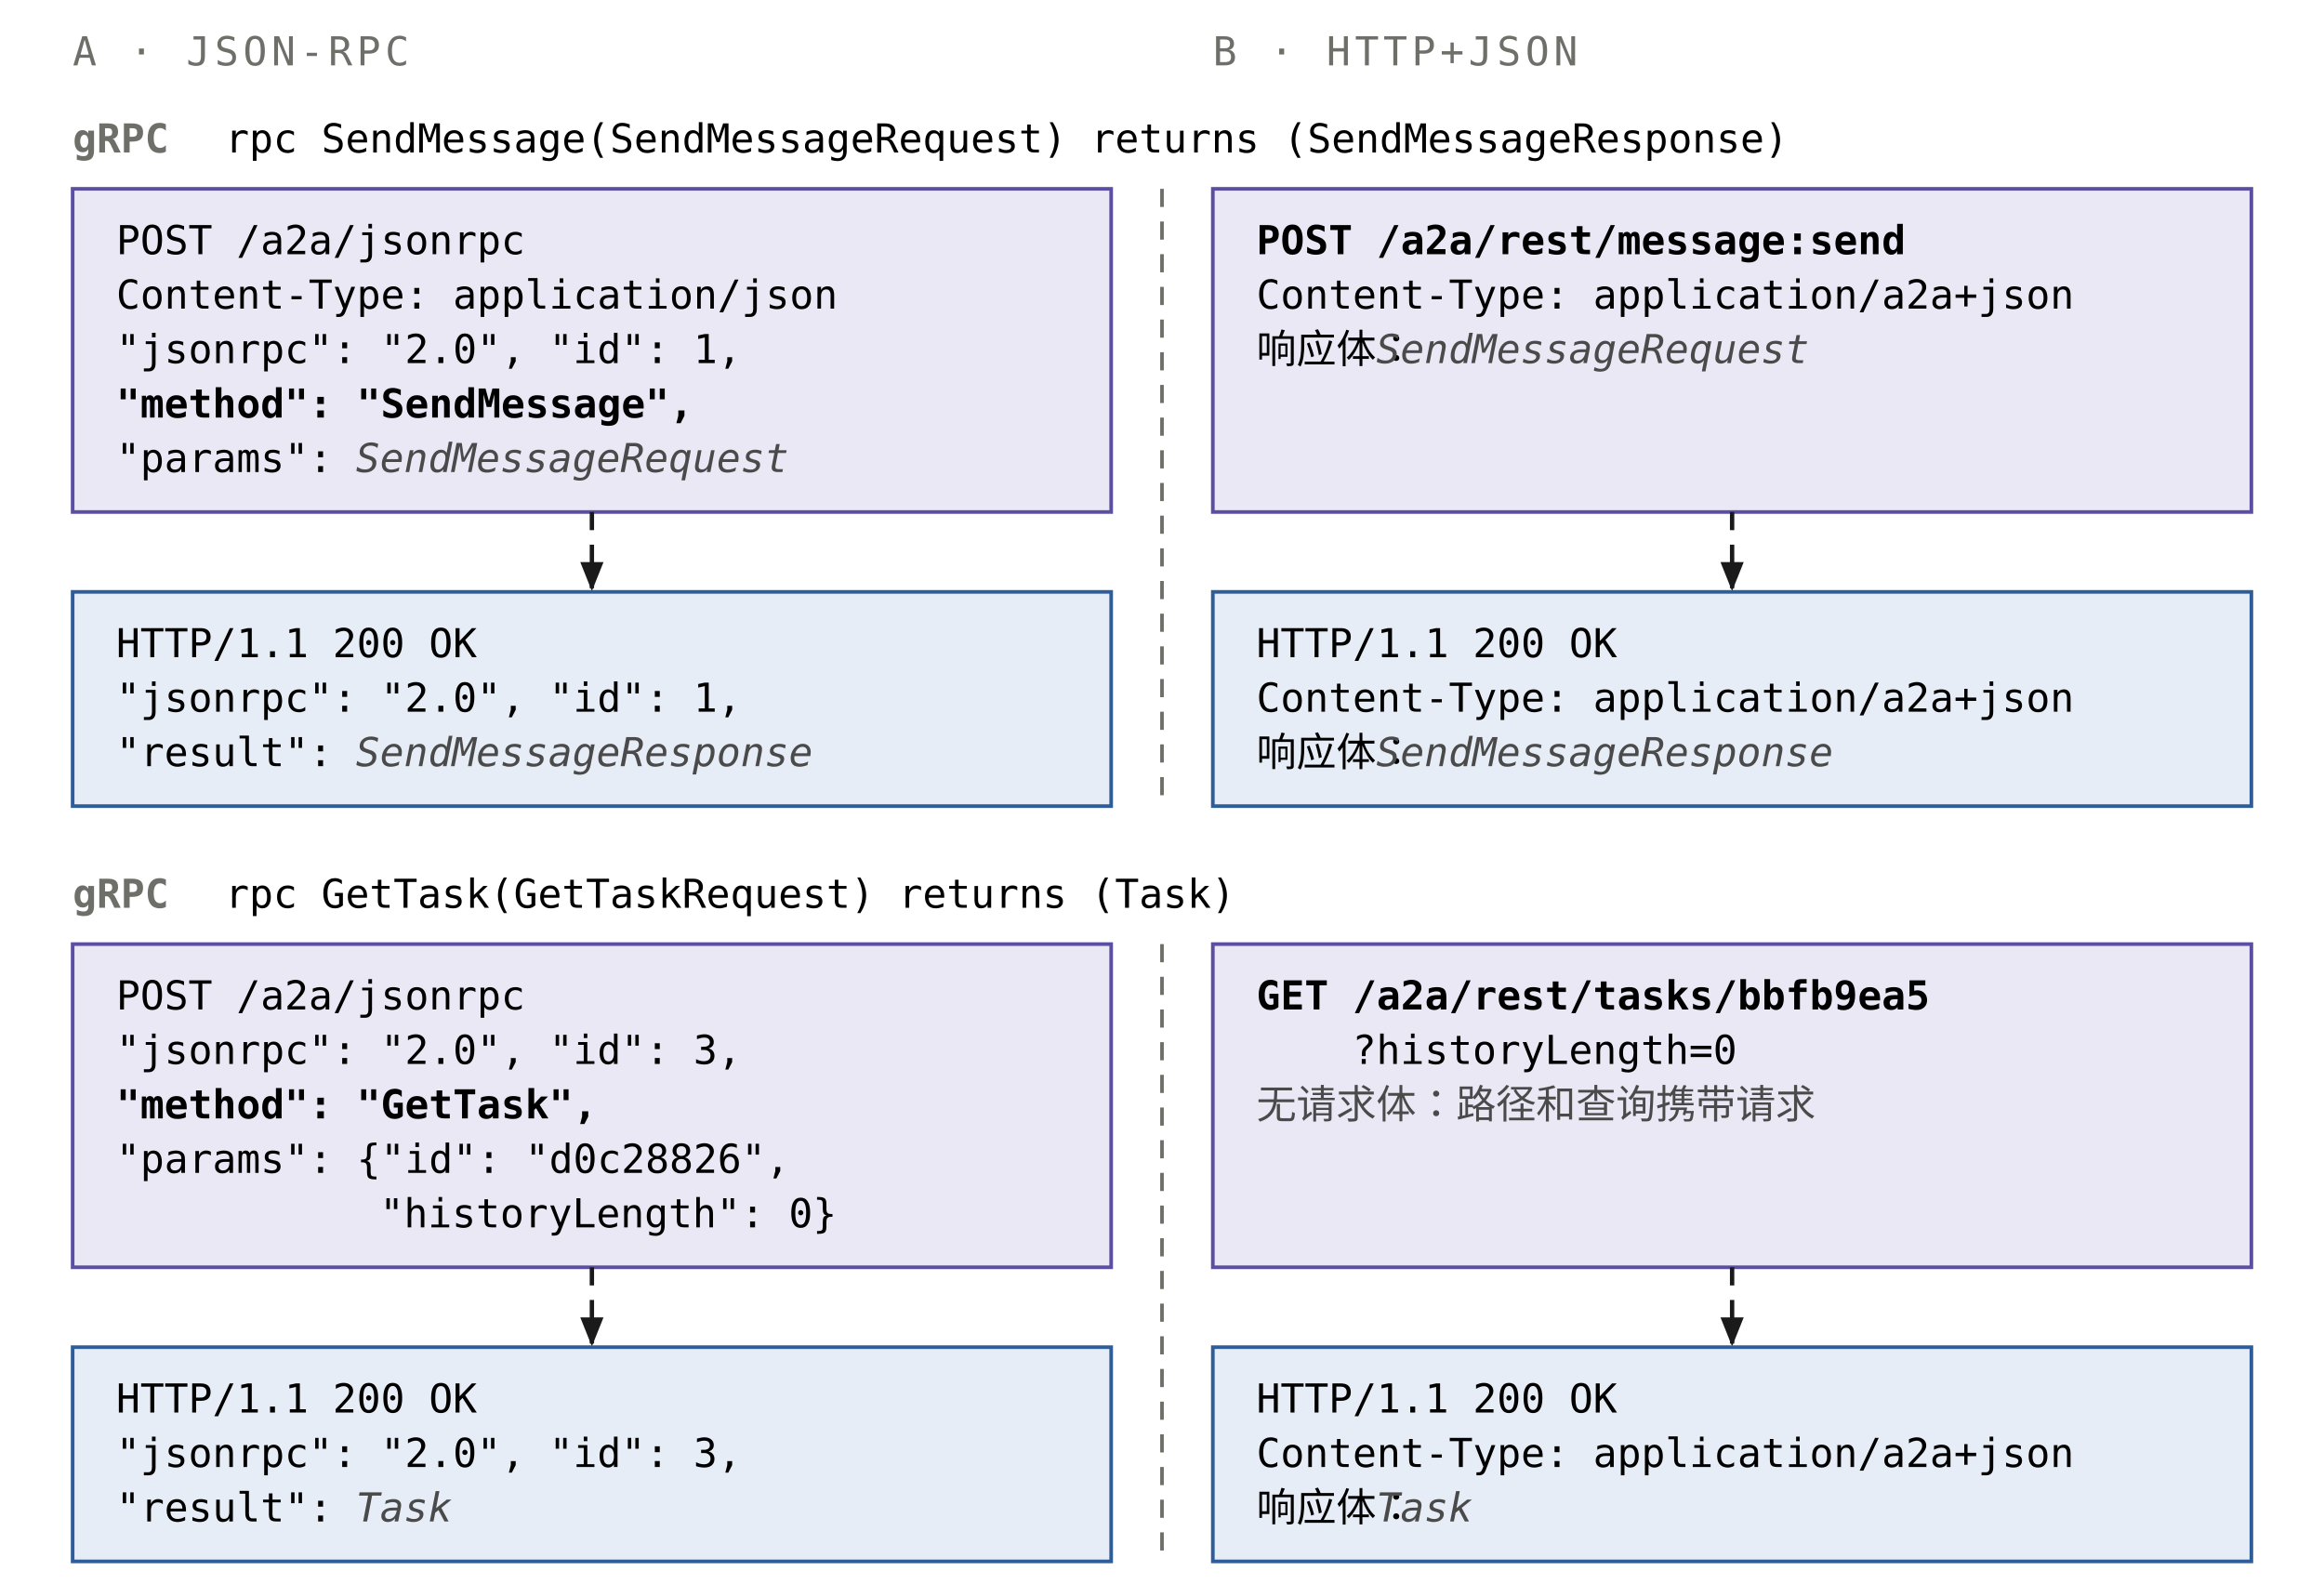
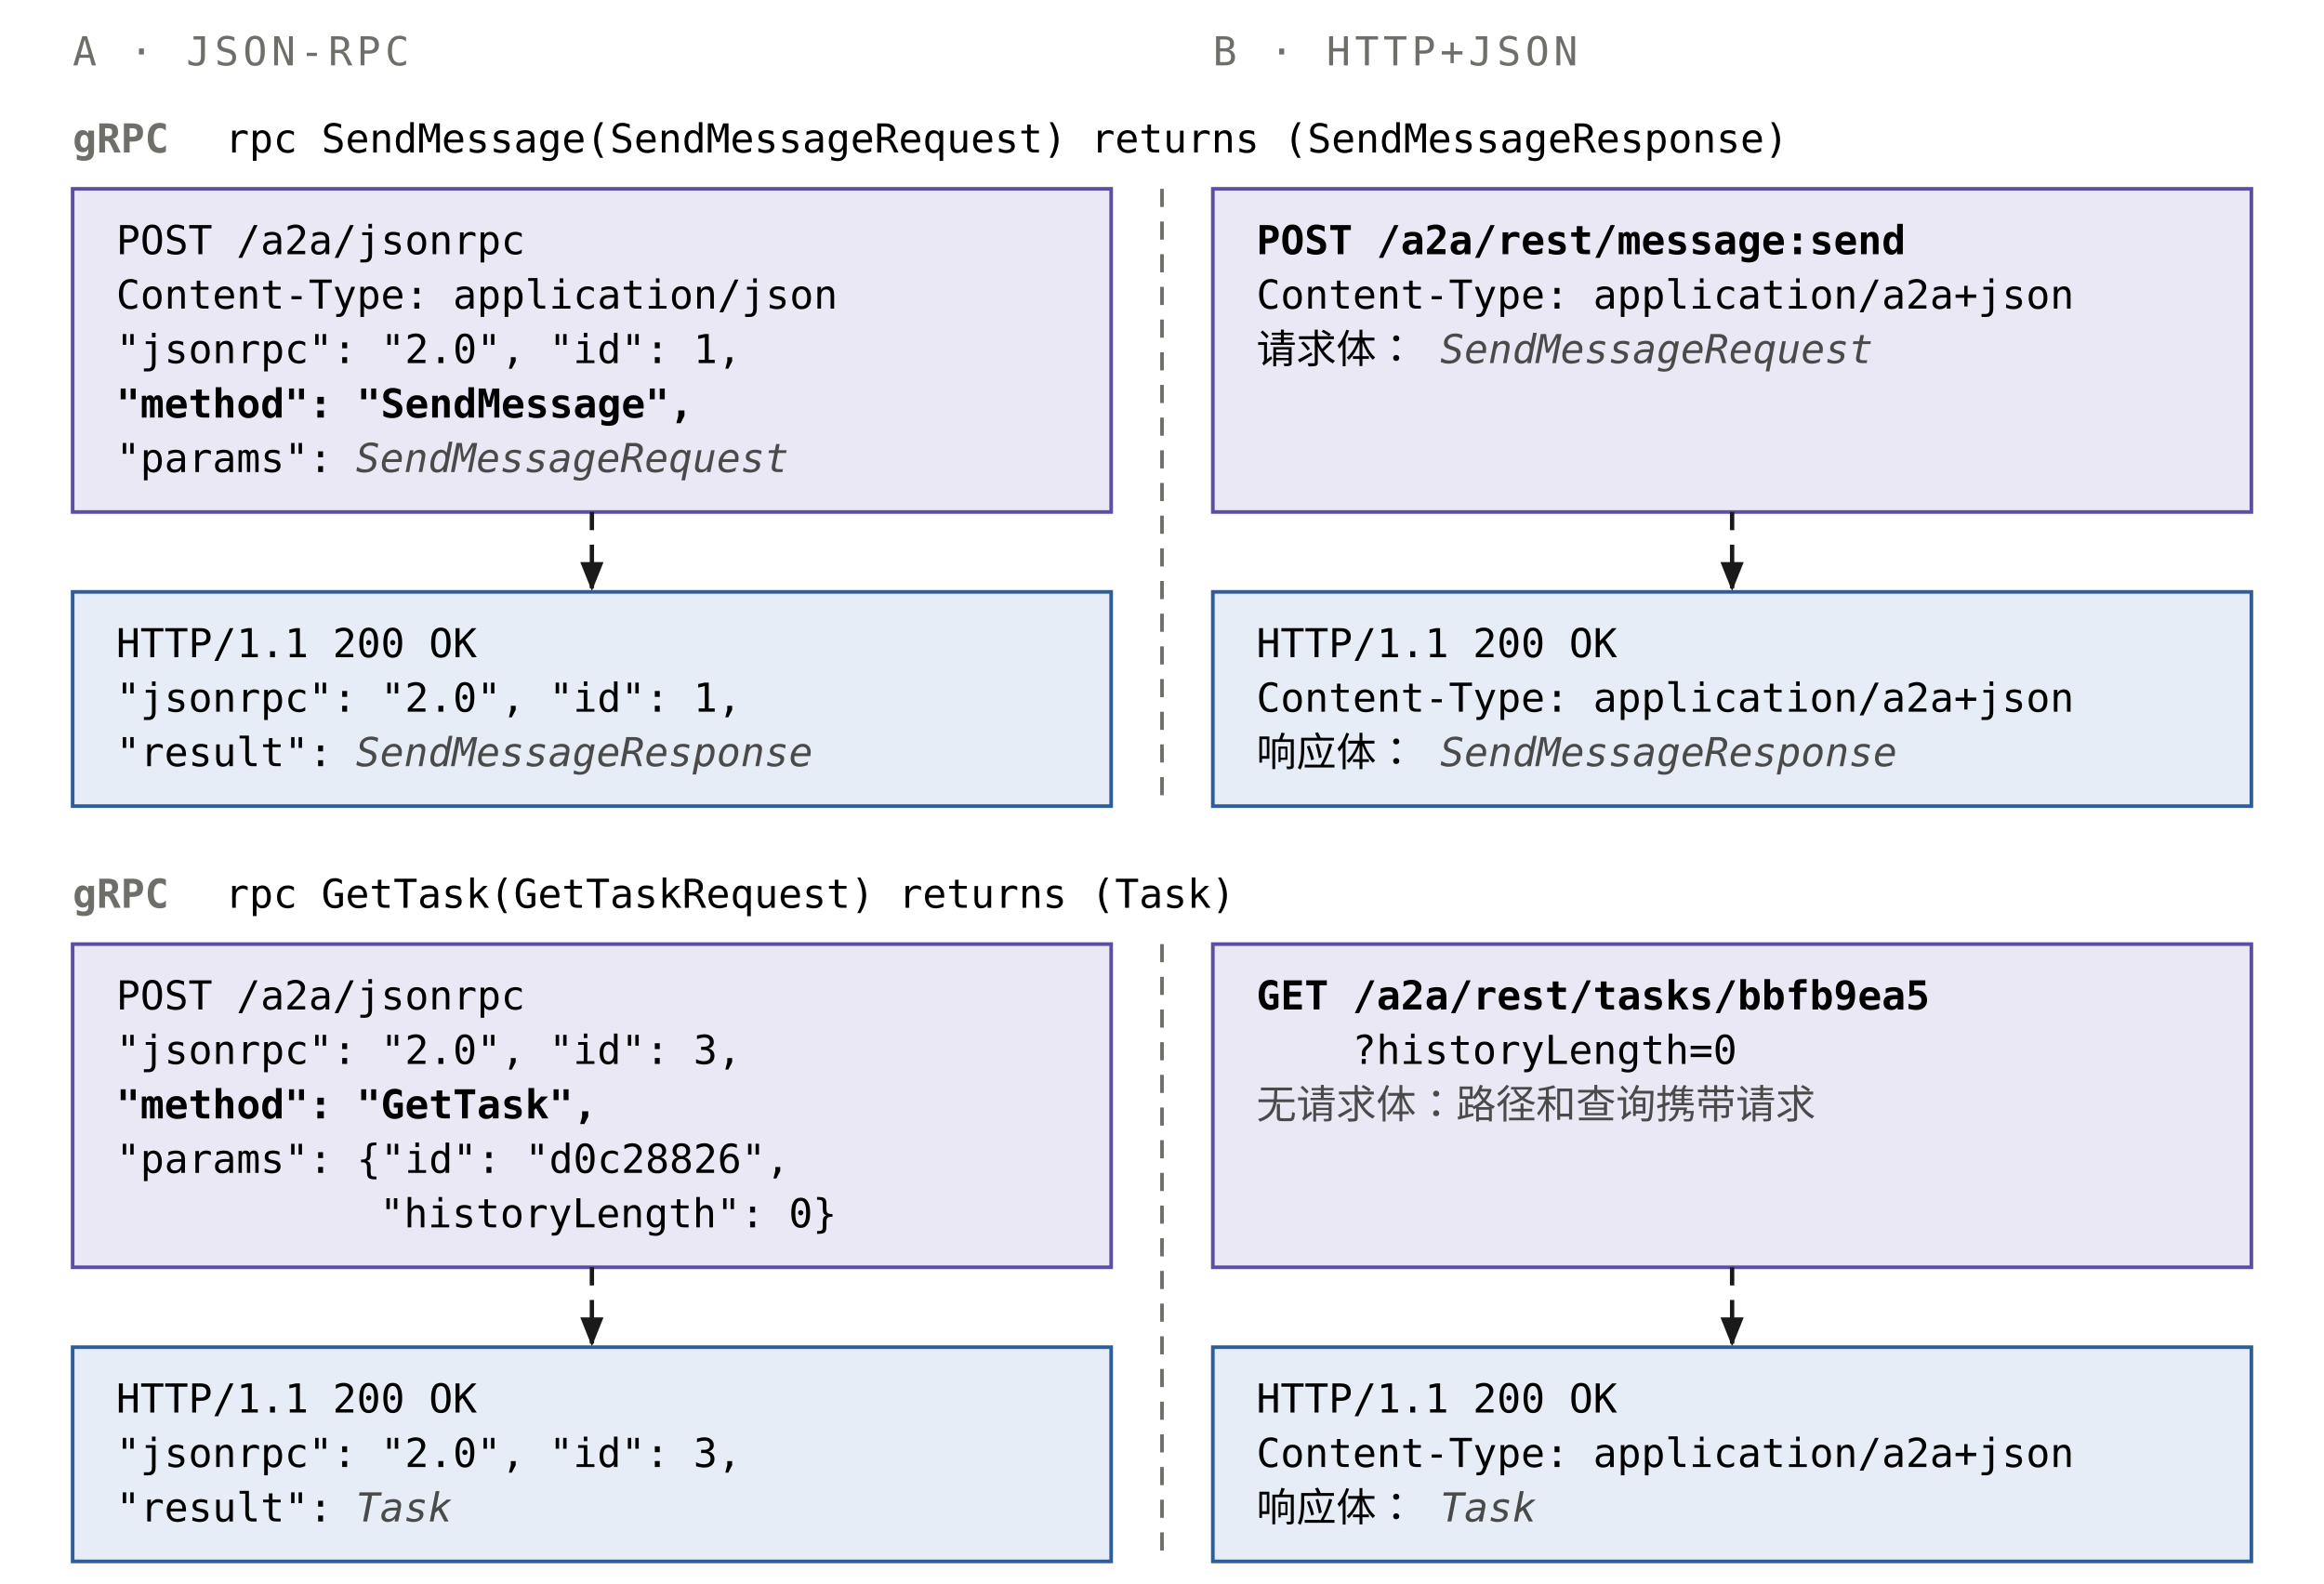
<svg xmlns="http://www.w3.org/2000/svg" viewBox="0 0 640 436" role="img" aria-labelledby="fig-two-json-bindings-title fig-two-json-bindings-desc" font-family="JetBrains Mono, ui-monospace, monospace">
  <defs>
    <marker id="fig-two-json-bindings-head-ink" viewBox="0 0 10 10" refX="9" refY="5" markerWidth="8" markerHeight="8" markerUnits="userSpaceOnUse" orient="auto-start-reverse">
      <path d="M0 1 L10 5 L0 9 z" fill="var(--m-ink, #1a1a1a)" />
    </marker>
  </defs>
  <text x="20" y="18" font-size="11" letter-spacing="1.2" fill="var(--m-ink-mute, #6f6f6a)">A · JSON-RPC</text>
  <text x="334" y="18" font-size="11" letter-spacing="1.2" fill="var(--m-ink-mute, #6f6f6a)">B · HTTP+JSON</text>
  <text x="20" y="42" font-size="11" font-weight="700" fill="var(--m-ink-mute, #6f6f6a)">gRPC</text>
  <text x="62" y="42" font-size="11">rpc SendMessage(SendMessageRequest) returns (SendMessageResponse)</text>
  <line x1="320" y1="52" x2="320" y2="222" stroke="var(--m-ink-mute, #6f6f6a)" stroke-width="1" stroke-dasharray="5 4" />
  <text x="20" y="250" font-size="11" font-weight="700" fill="var(--m-ink-mute, #6f6f6a)">gRPC</text>
  <text x="62" y="250" font-size="11">rpc GetTask(GetTaskRequest) returns (Task)</text>
  <line x1="320" y1="260" x2="320" y2="430" stroke="var(--m-ink-mute, #6f6f6a)" stroke-width="1" stroke-dasharray="5 4" />
  <g data-beat="1">
    <animate attributeName="opacity" values="0;0;1" keyTimes="0;0;1" calcMode="spline" keySplines="0 0 1 1;0.23 1 0.32 1" dur="0.45s" begin="indefinite" fill="freeze" />
    <animateTransform attributeName="transform" type="translate" values="0 4;0 4;0 0" keyTimes="0;0;1" calcMode="spline" keySplines="0 0 1 1;0.23 1 0.32 1" dur="0.45s" begin="indefinite" fill="freeze" />
    <rect x="20" y="52" width="286" height="89" fill="var(--m-violet-fill, #ebe8f5)" stroke="var(--m-violet-ink, #5b4fa3)" />
    <text x="32" y="70" font-size="11">POST /a2a/jsonrpc</text>
    <text x="32" y="85" font-size="11">Content-Type: application/json</text>
    <text x="32" y="100" font-size="11">"jsonrpc": "2.0", "id": 1,</text>
    <text x="32" y="115" font-size="11" font-weight="700">"method": "SendMessage",</text>
    <text x="32" y="130" font-size="11">"params": </text>
    <text x="98" y="130" font-size="11" font-style="italic" fill="var(--m-ink-soft, #4a4a4a)">SendMessageRequest</text>
  </g>
  <g data-beat="2">
    <animate attributeName="opacity" values="0;0;1" keyTimes="0;0.571;1" calcMode="spline" keySplines="0 0 1 1;0.23 1 0.32 1" dur="1.05s" begin="indefinite" fill="freeze" />
    <animateTransform attributeName="transform" type="translate" values="0 4;0 4;0 0" keyTimes="0;0.571;1" calcMode="spline" keySplines="0 0 1 1;0.23 1 0.32 1" dur="1.05s" begin="indefinite" fill="freeze" />
    <line x1="163" y1="141" x2="163" y2="162" stroke="var(--m-ink, #1a1a1a)" stroke-width="1.2" stroke-dasharray="5 4" marker-end="url(#fig-two-json-bindings-head-ink)" />
    <circle class="m-packet" r="3.5" fill="var(--m-ink, #1a1a1a)" opacity="0">
      <animateMotion path="M163 141 L163 162" keyPoints="0;0;1;1" keyTimes="0;0.429;0.821;1" calcMode="linear" dur="1.4s" begin="indefinite" fill="freeze" />
      <animate attributeName="opacity" values="0;0;1;1;0" keyTimes="0;0.429;0.486;0.821;1" dur="1.4s" begin="indefinite" fill="freeze" />
    </circle>
    <rect x="20" y="163" width="286" height="59" fill="var(--m-blue-fill, #e6edf6)" stroke="var(--m-blue-ink, #2f5d9a)" />
    <text x="32" y="181" font-size="11">HTTP/1.1 200 OK</text>
    <text x="32" y="196" font-size="11">"jsonrpc": "2.0", "id": 1,</text>
    <text x="32" y="211" font-size="11">"result": </text>
    <text x="98" y="211" font-size="11" font-style="italic" fill="var(--m-ink-soft, #4a4a4a)">SendMessageResponse</text>
  </g>
  <g data-beat="3">
    <animate attributeName="opacity" values="0;0;1" keyTimes="0;0.727;1" calcMode="spline" keySplines="0 0 1 1;0.23 1 0.32 1" dur="1.65s" begin="indefinite" fill="freeze" />
    <animateTransform attributeName="transform" type="translate" values="0 4;0 4;0 0" keyTimes="0;0.727;1" calcMode="spline" keySplines="0 0 1 1;0.23 1 0.32 1" dur="1.65s" begin="indefinite" fill="freeze" />
    <rect x="334" y="52" width="286" height="89" fill="var(--m-violet-fill, #ebe8f5)" stroke="var(--m-violet-ink, #5b4fa3)" />
    <text x="346" y="70" font-size="11" font-weight="700">POST /a2a/rest/message:send</text>
    <text x="346" y="85" font-size="11">Content-Type: application/a2a+json</text>
-     <text x="346" y="100" font-size="11">响应体： </text>
-     <text x="379" y="100" font-size="11" font-style="italic" fill="var(--m-ink-soft, #4a4a4a)">SendMessageRequest</text>
+     <text x="346" y="100" font-size="11">请求体： </text>
+     <text x="396.6" y="100" font-size="11" font-style="italic" fill="var(--m-ink-soft, #4a4a4a)">SendMessageRequest</text>
  </g>
  <g data-beat="4">
    <animate attributeName="opacity" values="0;0;1" keyTimes="0;0.8;1" calcMode="spline" keySplines="0 0 1 1;0.23 1 0.32 1" dur="2.25s" begin="indefinite" fill="freeze" />
    <animateTransform attributeName="transform" type="translate" values="0 4;0 4;0 0" keyTimes="0;0.8;1" calcMode="spline" keySplines="0 0 1 1;0.23 1 0.32 1" dur="2.25s" begin="indefinite" fill="freeze" />
    <line x1="477" y1="141" x2="477" y2="162" stroke="var(--m-ink, #1a1a1a)" stroke-width="1.2" stroke-dasharray="5 4" marker-end="url(#fig-two-json-bindings-head-ink)" />
    <circle class="m-packet" r="3.5" fill="var(--m-ink, #1a1a1a)" opacity="0">
      <animateMotion path="M477 141 L477 162" keyPoints="0;0;1;1" keyTimes="0;0.692;0.904;1" calcMode="linear" dur="2.6s" begin="indefinite" fill="freeze" />
      <animate attributeName="opacity" values="0;0;1;1;0" keyTimes="0;0.692;0.723;0.904;1" dur="2.6s" begin="indefinite" fill="freeze" />
    </circle>
    <rect x="334" y="163" width="286" height="59" fill="var(--m-blue-fill, #e6edf6)" stroke="var(--m-blue-ink, #2f5d9a)" />
    <text x="346" y="181" font-size="11">HTTP/1.1 200 OK</text>
    <text x="346" y="196" font-size="11">Content-Type: application/a2a+json</text>
    <text x="346" y="211" font-size="11">响应体： </text>
-     <text x="379" y="211" font-size="11" font-style="italic" fill="var(--m-ink-soft, #4a4a4a)">SendMessageResponse</text>
+     <text x="396.6" y="211" font-size="11" font-style="italic" fill="var(--m-ink-soft, #4a4a4a)">SendMessageResponse</text>
  </g>
  <g data-beat="5">
    <animate attributeName="opacity" values="0;0;1" keyTimes="0;0.842;1" calcMode="spline" keySplines="0 0 1 1;0.23 1 0.32 1" dur="2.85s" begin="indefinite" fill="freeze" />
    <animateTransform attributeName="transform" type="translate" values="0 4;0 4;0 0" keyTimes="0;0.842;1" calcMode="spline" keySplines="0 0 1 1;0.23 1 0.32 1" dur="2.85s" begin="indefinite" fill="freeze" />
    <rect x="20" y="260" width="286" height="89" fill="var(--m-violet-fill, #ebe8f5)" stroke="var(--m-violet-ink, #5b4fa3)" />
    <text x="32" y="278" font-size="11">POST /a2a/jsonrpc</text>
    <text x="32" y="293" font-size="11">"jsonrpc": "2.0", "id": 3,</text>
    <text x="32" y="308" font-size="11" font-weight="700">"method": "GetTask",</text>
    <text x="32" y="323" font-size="11">"params": {"id": "d0c28826",</text>
    <text x="104.6" y="338" font-size="11">"historyLength": 0}</text>
  </g>
  <g data-beat="6">
    <animate attributeName="opacity" values="0;0;1" keyTimes="0;0.87;1" calcMode="spline" keySplines="0 0 1 1;0.23 1 0.32 1" dur="3.45s" begin="indefinite" fill="freeze" />
    <animateTransform attributeName="transform" type="translate" values="0 4;0 4;0 0" keyTimes="0;0.87;1" calcMode="spline" keySplines="0 0 1 1;0.23 1 0.32 1" dur="3.45s" begin="indefinite" fill="freeze" />
    <line x1="163" y1="349" x2="163" y2="370" stroke="var(--m-ink, #1a1a1a)" stroke-width="1.2" stroke-dasharray="5 4" marker-end="url(#fig-two-json-bindings-head-ink)" />
    <circle class="m-packet" r="3.5" fill="var(--m-ink, #1a1a1a)" opacity="0">
      <animateMotion path="M163 349 L163 370" keyPoints="0;0;1;1" keyTimes="0;0.789;0.934;1" calcMode="linear" dur="3.8s" begin="indefinite" fill="freeze" />
      <animate attributeName="opacity" values="0;0;1;1;0" keyTimes="0;0.789;0.811;0.934;1" dur="3.8s" begin="indefinite" fill="freeze" />
    </circle>
    <rect x="20" y="371" width="286" height="59" fill="var(--m-blue-fill, #e6edf6)" stroke="var(--m-blue-ink, #2f5d9a)" />
    <text x="32" y="389" font-size="11">HTTP/1.1 200 OK</text>
    <text x="32" y="404" font-size="11">"jsonrpc": "2.0", "id": 3,</text>
    <text x="32" y="419" font-size="11">"result": </text>
    <text x="98" y="419" font-size="11" font-style="italic" fill="var(--m-ink-soft, #4a4a4a)">Task</text>
  </g>
  <g data-beat="7">
    <animate attributeName="opacity" values="0;0;1" keyTimes="0;0.889;1" calcMode="spline" keySplines="0 0 1 1;0.23 1 0.32 1" dur="4.05s" begin="indefinite" fill="freeze" />
    <animateTransform attributeName="transform" type="translate" values="0 4;0 4;0 0" keyTimes="0;0.889;1" calcMode="spline" keySplines="0 0 1 1;0.23 1 0.32 1" dur="4.05s" begin="indefinite" fill="freeze" />
    <rect x="334" y="260" width="286" height="89" fill="var(--m-violet-fill, #ebe8f5)" stroke="var(--m-violet-ink, #5b4fa3)" />
    <text x="346" y="278" font-size="11" font-weight="700">GET /a2a/rest/tasks/bbfb9ea5</text>
    <text x="372.4" y="293" font-size="11">?historyLength=0</text>
    <text x="346" y="308" font-size="11" class="m-serif" fill="var(--m-ink-soft, #4a4a4a)">无请求体：路径和查询携带请求</text>
  </g>
  <g data-beat="8">
    <animate attributeName="opacity" values="0;0;1" keyTimes="0;0.903;1" calcMode="spline" keySplines="0 0 1 1;0.23 1 0.32 1" dur="4.65s" begin="indefinite" fill="freeze" />
    <animateTransform attributeName="transform" type="translate" values="0 4;0 4;0 0" keyTimes="0;0.903;1" calcMode="spline" keySplines="0 0 1 1;0.23 1 0.32 1" dur="4.65s" begin="indefinite" fill="freeze" />
    <line x1="477" y1="349" x2="477" y2="370" stroke="var(--m-ink, #1a1a1a)" stroke-width="1.2" stroke-dasharray="5 4" marker-end="url(#fig-two-json-bindings-head-ink)" />
    <circle class="m-packet" r="3.5" fill="var(--m-ink, #1a1a1a)" opacity="0">
      <animateMotion path="M477 349 L477 370" keyPoints="0;0;1;1" keyTimes="0;0.84;0.95;1" calcMode="linear" dur="5s" begin="indefinite" fill="freeze" />
      <animate attributeName="opacity" values="0;0;1;1;0" keyTimes="0;0.84;0.856;0.95;1" dur="5s" begin="indefinite" fill="freeze" />
    </circle>
    <rect x="334" y="371" width="286" height="59" fill="var(--m-blue-fill, #e6edf6)" stroke="var(--m-blue-ink, #2f5d9a)" />
    <text x="346" y="389" font-size="11">HTTP/1.1 200 OK</text>
    <text x="346" y="404" font-size="11">Content-Type: application/a2a+json</text>
    <text x="346" y="419" font-size="11">响应体： </text>
-     <text x="379" y="419" font-size="11" font-style="italic" fill="var(--m-ink-soft, #4a4a4a)">Task</text>
+     <text x="396.6" y="419" font-size="11" font-style="italic" fill="var(--m-ink-soft, #4a4a4a)">Task</text>
  </g>
</svg>
